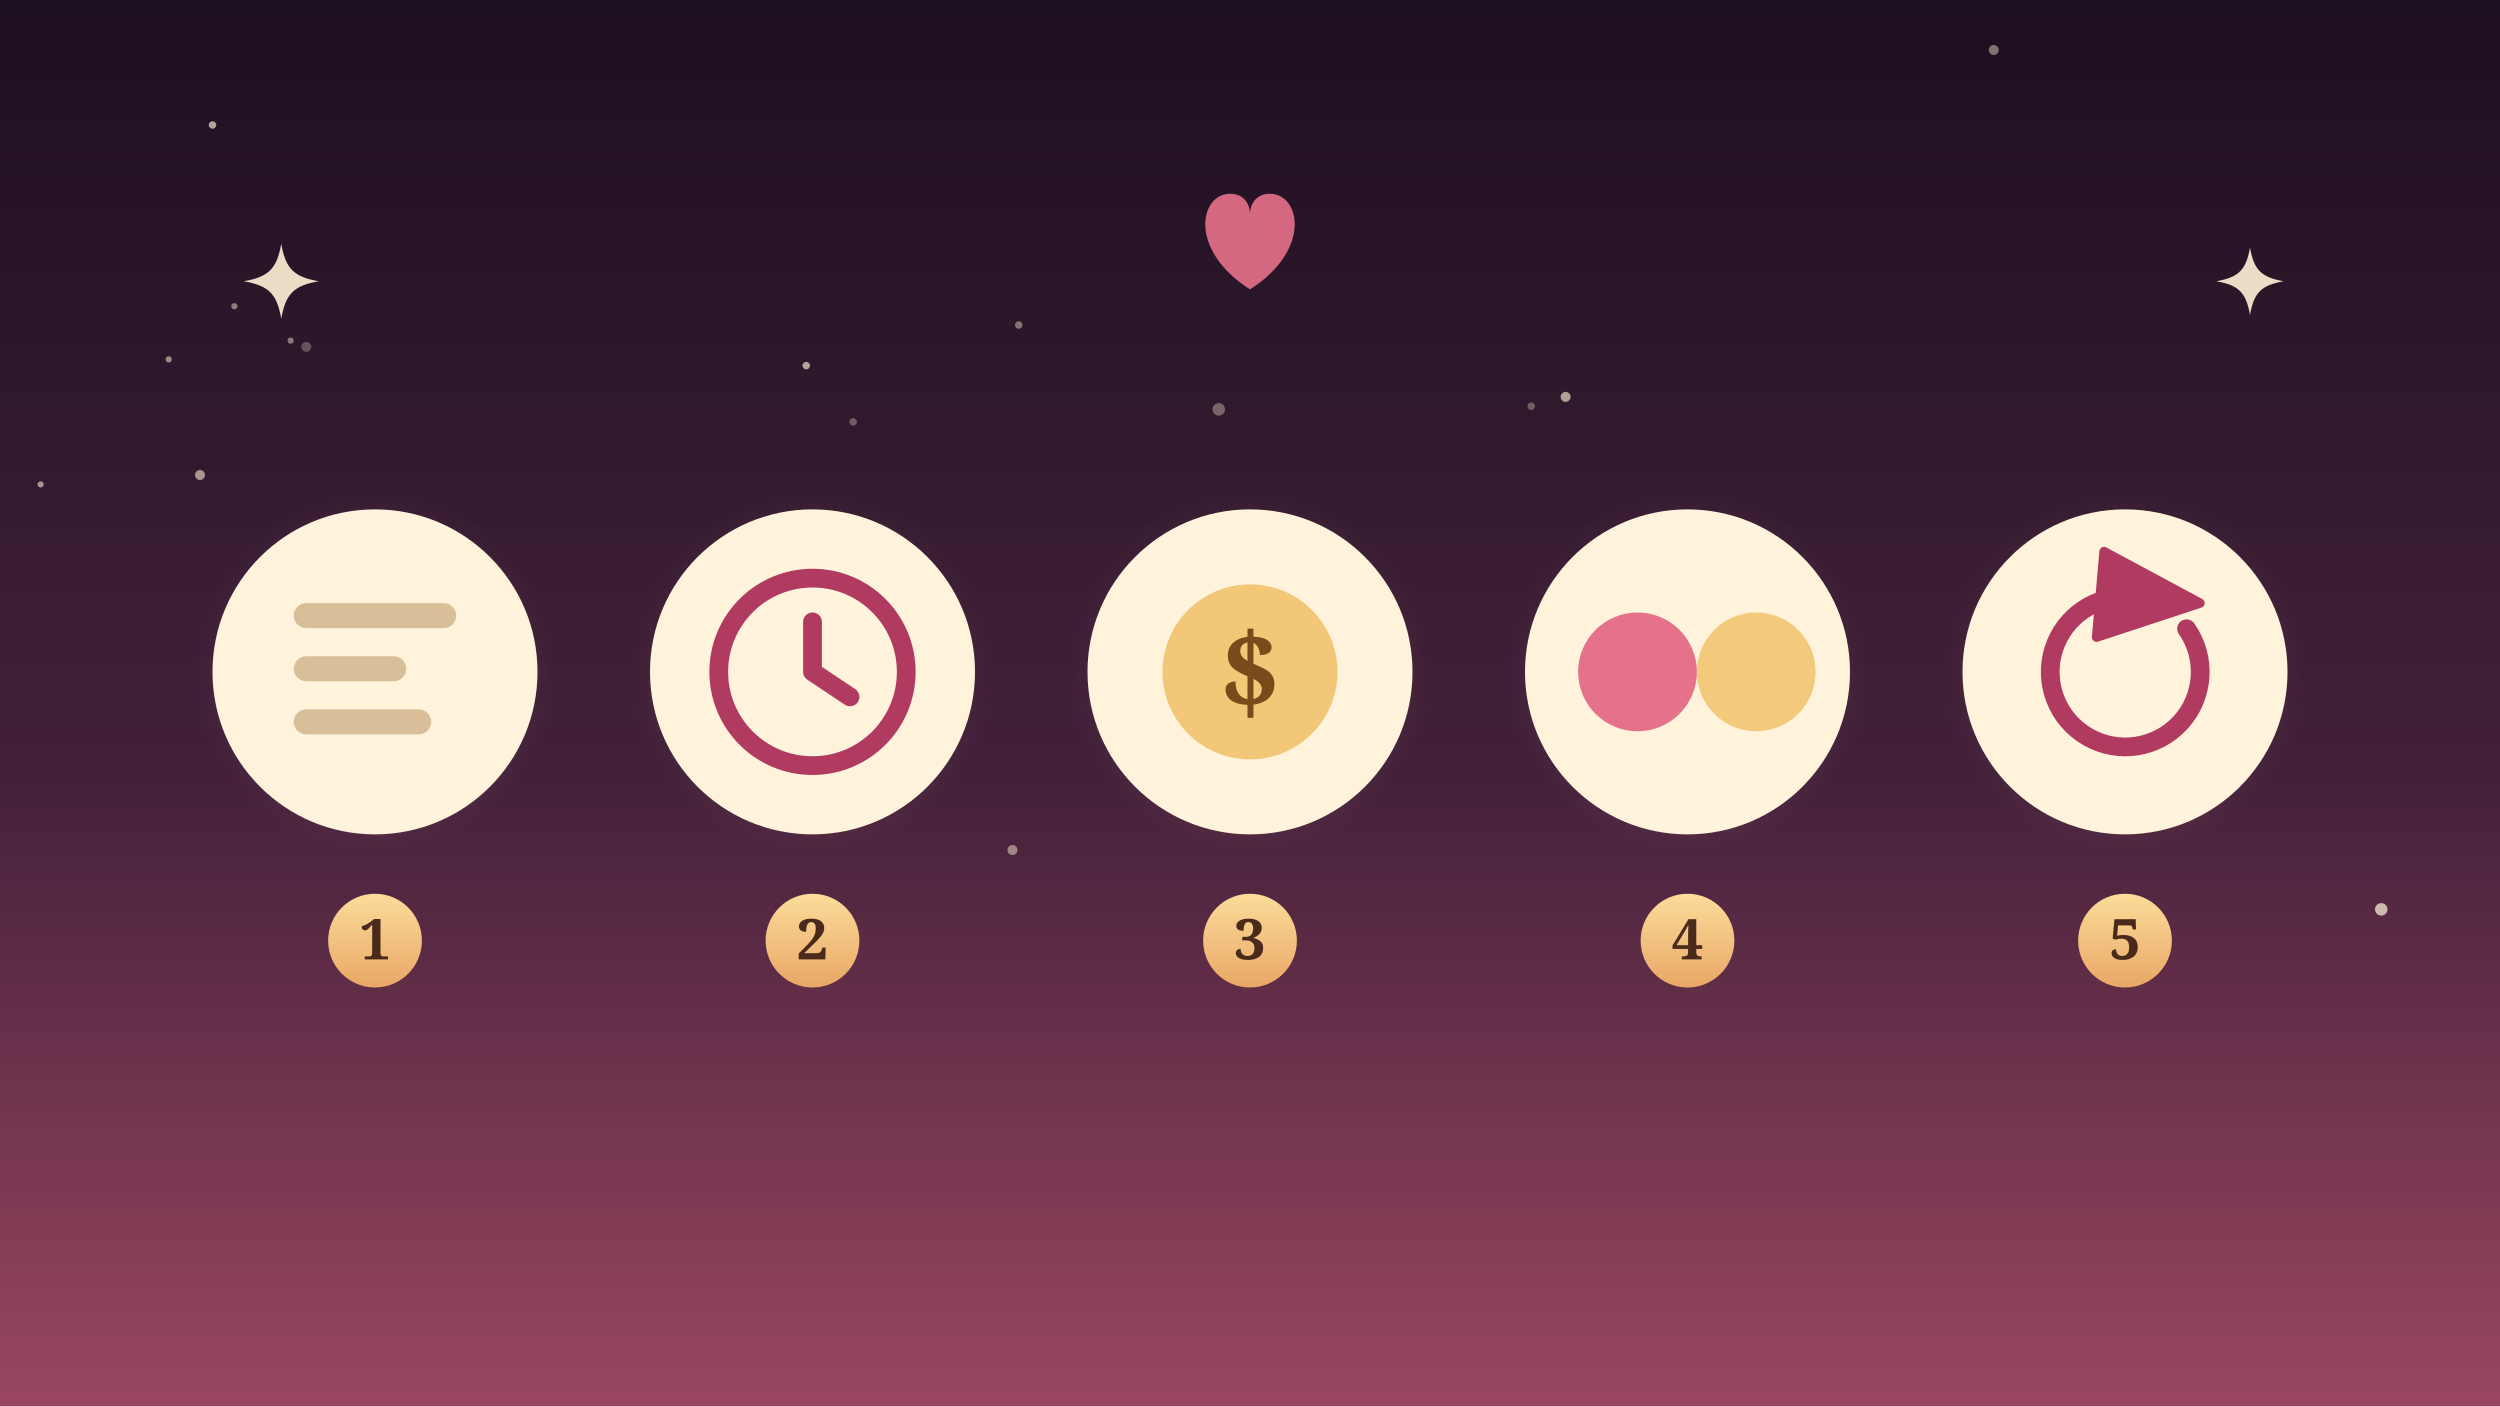
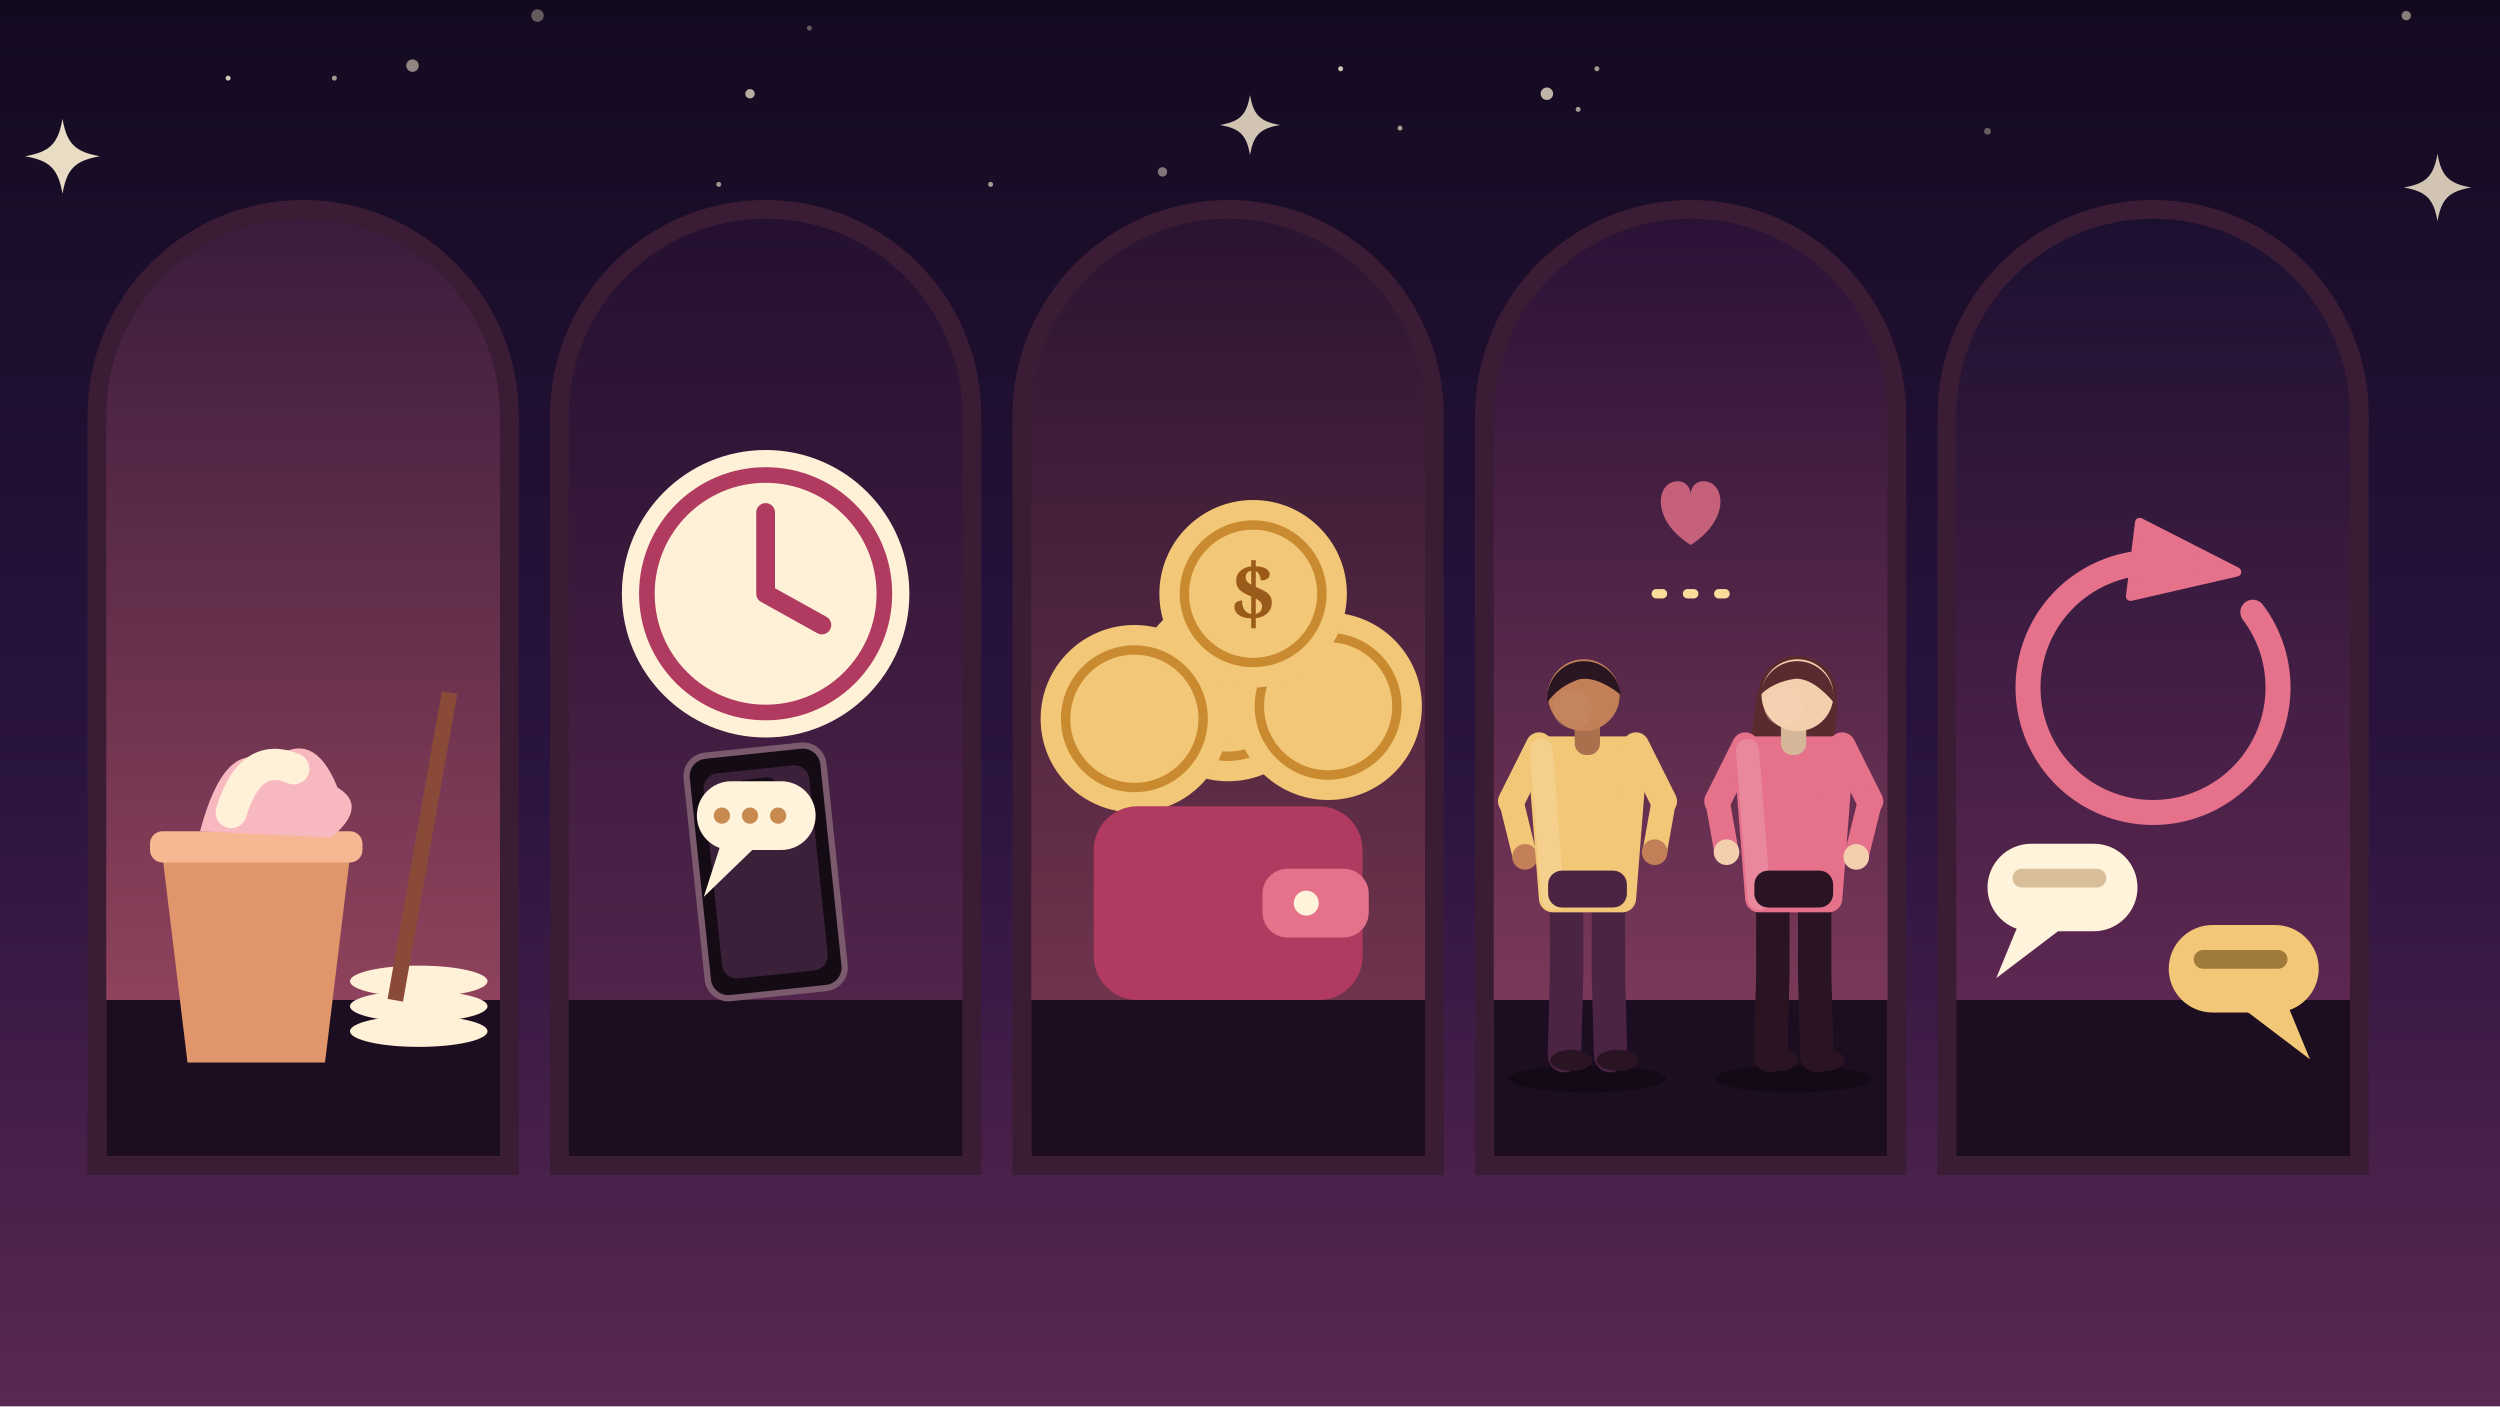
<svg xmlns="http://www.w3.org/2000/svg" viewBox="0 0 800 450" preserveAspectRatio="xMidYMid slice">
  <defs>
-     <linearGradient id="f2g" x1="0" y1="0" x2="0" y2="1">
-       <stop offset="0" stop-color="#fbdc9a" />
-       <stop offset="1" stop-color="#e9a766" />
+     <linearGradient id="f2bg" x1="0" y1="0" x2="0" y2="1">
+       <stop offset="0" stop-color="#140a20" />
+       <stop offset=".55" stop-color="#2a1440" />
+       <stop offset="1" stop-color="#5a2850" />
    </linearGradient>
-     <linearGradient id="f2r" x1="0" y1="0" x2="0" y2="1">
-       <stop offset="0" stop-color="#f2859b" />
-       <stop offset="1" stop-color="#b03a60" />
-     </linearGradient>
-     <linearGradient id="f2c" x1="0" y1="0" x2="0" y2="1">
-       <stop offset="0" stop-color="#fff6e6" />
-       <stop offset="1" stop-color="#f0dcc0" />
-     </linearGradient>
-     <radialGradient id="f2glow" cx="50%" cy="50%" r="50%">
-       <stop offset="0" stop-color="#ffd9a0" stop-opacity=".85" />
-       <stop offset="1" stop-color="#ffd9a0" stop-opacity="0" />
-     </radialGradient>
-     <radialGradient id="f2rg" cx="50%" cy="50%" r="50%">
-       <stop offset="0" stop-color="#f2859b" stop-opacity=".8" />
-       <stop offset="1" stop-color="#f2859b" stop-opacity="0" />
-     </radialGradient>
-     <linearGradient id="f2beam" x1="0" y1="0" x2="0" y2="1">
-       <stop offset="0" stop-color="#ffe7b8" stop-opacity=".55" />
-       <stop offset="1" stop-color="#ffe7b8" stop-opacity=".02" />
-     </linearGradient>
-     <filter id="f2blur">
-       <feGaussianBlur stdDeviation="8" />
-     </filter>
  </defs>
-   <linearGradient id="f2bg" x1="0" y1="0" x2="0" y2="1">
-     <stop offset="0" stop-color="#1c0f1f" />
-     <stop offset=".55" stop-color="#43203a" />
-     <stop offset="1" stop-color="#9a4660" />
+   <rect width="800" height="450" fill="url(#f2bg)" />
+   <circle cx="259" cy="9" r="0.8" fill="#fff3d6" opacity="0.34" />
+   <circle cx="429" cy="22" r="0.8" fill="#fff3d6" opacity="0.80" />
+   <circle cx="172" cy="5" r="2.0" fill="#fff3d6" opacity="0.34" />
+   <circle cx="73" cy="25" r="0.8" fill="#fff3d6" opacity="0.82" />
+   <circle cx="505" cy="35" r="0.8" fill="#fff3d6" opacity="0.62" />
+   <circle cx="317" cy="59" r="0.8" fill="#fff3d6" opacity="0.61" />
+   <circle cx="107" cy="25" r="0.8" fill="#fff3d6" opacity="0.61" />
+   <circle cx="448" cy="41" r="0.8" fill="#fff3d6" opacity="0.62" />
+   <circle cx="511" cy="22" r="0.8" fill="#fff3d6" opacity="0.61" />
+   <circle cx="495" cy="30" r="2.0" fill="#fff3d6" opacity="0.73" />
+   <circle cx="372" cy="55" r="1.5" fill="#fff3d6" opacity="0.46" />
+   <circle cx="636" cy="42" r="1.1" fill="#fff3d6" opacity="0.35" />
+   <circle cx="240" cy="30" r="1.5" fill="#fff3d6" opacity="0.70" />
+   <circle cx="230" cy="59" r="0.8" fill="#fff3d6" opacity="0.58" />
+   <circle cx="132" cy="21" r="2.0" fill="#fff3d6" opacity="0.53" />
+   <circle cx="770" cy="5" r="1.5" fill="#fff3d6" opacity="0.49" />
+   <clipPath id="f2ac">
+     <path d="M34 370 V133.0 A63.0 63.0 0 0 1 160 133.0 V370Z" />
+   </clipPath>
+   <linearGradient id="f2as" x1="0" y1="0" x2="0" y2="1">
+     <stop offset="0" stop-color="#3a1c3c" />
+     <stop offset="1" stop-color="#a04a62" />
  </linearGradient>
-   <rect width="800" height="450" fill="url(#f2bg)" />
-   <circle cx="396" cy="171" r="1.6" fill="#fff3d6" opacity="0.40" />
-   <circle cx="638" cy="16" r="1.6" fill="#fff3d6" opacity="0.43" />
-   <circle cx="326" cy="104" r="1.2" fill="#fff3d6" opacity="0.42" />
-   <circle cx="13" cy="155" r="1.0" fill="#fff3d6" opacity="0.57" />
-   <circle cx="273" cy="135" r="1.2" fill="#fff3d6" opacity="0.31" />
-   <circle cx="324" cy="272" r="1.6" fill="#fff3d6" opacity="0.47" />
-   <circle cx="258" cy="117" r="1.2" fill="#fff3d6" opacity="0.64" />
-   <circle cx="490" cy="130" r="1.2" fill="#fff3d6" opacity="0.32" />
-   <circle cx="54" cy="115" r="1.0" fill="#fff3d6" opacity="0.52" />
-   <circle cx="75" cy="98" r="1.0" fill="#fff3d6" opacity="0.46" />
-   <circle cx="93" cy="109" r="1.0" fill="#fff3d6" opacity="0.45" />
-   <circle cx="98" cy="111" r="1.6" fill="#fff3d6" opacity="0.27" />
-   <circle cx="390" cy="131" r="2.0" fill="#fff3d6" opacity="0.35" />
-   <circle cx="64" cy="152" r="1.6" fill="#fff3d6" opacity="0.57" />
-   <circle cx="501" cy="127" r="1.6" fill="#fff3d6" opacity="0.62" />
-   <circle cx="574" cy="249" r="1.2" fill="#fff3d6" opacity="0.67" />
-   <circle cx="762" cy="291" r="2.0" fill="#fff3d6" opacity="0.72" />
-   <circle cx="68" cy="40" r="1.2" fill="#fff3d6" opacity="0.65" />
-   <circle cx="120" cy="215" r="58" fill="url(#f2glow)" opacity=".3" />
-   <circle cx="120" cy="215" r="52" fill="#fff3dc" />
-   <rect x="94" y="193" width="52" height="8" rx="4.0" fill="#d9bf99" />
-   <rect x="94" y="210" width="36" height="8" rx="4.0" fill="#d9bf99" />
-   <rect x="94" y="227" width="44" height="8" rx="4.0" fill="#d9bf99" />
-   <circle cx="86" cy="197" r="0" />
-   <path d="M90 195 l5 6 l10 -11" stroke="#e5718a" stroke-width="4" fill="none" stroke-linecap="round" stroke-linejoin="round" transform="translate(-1 -3) scale(.0)" />
-   <g transform="translate(120 301)">
-     <circle r="15" fill="url(#f2g)" />
-     <text y="6" font-family="Georgia,serif" font-weight="700" font-size="18" fill="#4a2a1a" text-anchor="middle">1</text>
+   <path d="M28 376 V133.0 A69.0 69.0 0 0 1 166 133.0 V376Z" fill="#3a1c34" />
+   <g clip-path="url(#f2ac)">
+     <rect x="34" y="70" width="126" height="300" fill="url(#f2as)" />
+     <rect x="34" y="320" width="126" height="50" fill="#1c0e20" />
+     <path d="M52 274 H112 L104 340 H60Z" fill="#e0956a" />
+     <rect x="48" y="266" width="68" height="10" rx="4" fill="#f6b793" />
+     <path d="M64 266 q8 -30 22 -22 q14 -12 22 8 q10 6 -2 16z" fill="#f8b8c0" />
+     <path d="M74 260 q6 -20 20 -14" stroke="#fff0d8" stroke-width="10" fill="none" stroke-linecap="round" />
+     <ellipse cx="134" cy="330" rx="22" ry="5" fill="#fff0d8" />
+     <ellipse cx="134" cy="322" rx="22" ry="5" fill="#fff0d8" />
+     <ellipse cx="134" cy="314" rx="22" ry="5" fill="#fff0d8" />
+     <rect x="124" y="220" width="5" height="100" fill="#8a4a38" transform="rotate(10 126 320)" />
  </g>
-   <circle cx="260" cy="215" r="58" fill="url(#f2glow)" opacity=".3" />
-   <circle cx="260" cy="215" r="52" fill="#fff3dc" />
-   <circle cx="260" cy="215" r="30" fill="none" stroke="#b03a60" stroke-width="6" />
-   <path d="M260 199 V215 L272 223" stroke="#b03a60" stroke-width="6" fill="none" stroke-linecap="round" stroke-linejoin="round" />
-   <g transform="translate(260 301)">
-     <circle r="15" fill="url(#f2g)" />
-     <text y="6" font-family="Georgia,serif" font-weight="700" font-size="18" fill="#4a2a1a" text-anchor="middle">2</text>
+   <clipPath id="f2bc">
+     <path d="M182 370 V133.0 A63.0 63.0 0 0 1 308 133.0 V370Z" />
+   </clipPath>
+   <linearGradient id="f2bs" x1="0" y1="0" x2="0" y2="1">
+     <stop offset="0" stop-color="#241030" />
+     <stop offset="1" stop-color="#5a2850" />
+   </linearGradient>
+   <path d="M176 376 V133.0 A69.0 69.0 0 0 1 314 133.0 V376Z" fill="#3a1c34" />
+   <g clip-path="url(#f2bc)">
+     <rect x="182" y="70" width="126" height="300" fill="url(#f2bs)" />
+     <rect x="182" y="320" width="126" height="50" fill="#1c0e20" />
+     <circle cx="245.0" cy="190" r="46" fill="#fff0d8" />
+     <circle cx="245.0" cy="190" r="38" fill="none" stroke="#b03a60" stroke-width="5" />
+     <path d="M245.0 164 V190 L263.0 200" stroke="#b03a60" stroke-width="6" fill="none" stroke-linecap="round" stroke-linejoin="round" />
+     <g transform="rotate(-6 245.0 279.0)">
+       <rect x="223.0" y="240" width="44" height="78" rx="6.6" fill="#150b14" stroke="#7a5a6c" stroke-width="2" />
+       <rect x="228.0" y="246" width="34" height="66" rx="4.84" fill="#3a2038" />
+       <rect x="238.84" y="249" width="12.32" height="5" rx="2.5" fill="#150b14" />
+     </g>
+     <rect x="223.0" y="250" width="38" height="22" rx="11.0" fill="#fff3dc" />
+     <path d="M230.7 270 L225.2 287 L242.8 270Z" fill="#fff3dc" />
+     <circle cx="231.0" cy="261" r="2.6" fill="#c98a50" />
+     <circle cx="240.0" cy="261" r="2.6" fill="#c98a50" />
+     <circle cx="249.0" cy="261" r="2.6" fill="#c98a50" />
  </g>
-   <circle cx="400" cy="215" r="58" fill="url(#f2glow)" opacity=".3" />
-   <circle cx="400" cy="215" r="52" fill="#fff3dc" />
-   <circle cx="400" cy="215" r="28" fill="#f2c777" />
-   <text x="400" y="227" font-family="Georgia,serif" font-weight="700" font-size="34" fill="#7a4a1a" text-anchor="middle">$</text>
-   <g transform="translate(400 301)">
-     <circle r="15" fill="url(#f2g)" />
-     <text y="6" font-family="Georgia,serif" font-weight="700" font-size="18" fill="#4a2a1a" text-anchor="middle">3</text>
+   <clipPath id="f2cc">
+     <path d="M330 370 V133.0 A63.0 63.0 0 0 1 456 133.0 V370Z" />
+   </clipPath>
+   <linearGradient id="f2cs" x1="0" y1="0" x2="0" y2="1">
+     <stop offset="0" stop-color="#2a1430" />
+     <stop offset="1" stop-color="#7e3a52" />
+   </linearGradient>
+   <path d="M324 376 V133.0 A69.0 69.0 0 0 1 462 133.0 V376Z" fill="#3a1c34" />
+   <g clip-path="url(#f2cc)">
+     <rect x="330" y="70" width="126" height="300" fill="url(#f2cs)" />
+     <rect x="330" y="320" width="126" height="50" fill="#1c0e20" />
+     <circle cx="393.0" cy="220" r="30" fill="#f2c777" />
+     <circle cx="393.0" cy="220" r="22" fill="none" stroke="#c98a30" stroke-width="3" />
+     <circle cx="425.0" cy="226" r="30" fill="#f2c777" />
+     <circle cx="425.0" cy="226" r="22" fill="none" stroke="#c98a30" stroke-width="3" />
+     <circle cx="363.0" cy="230" r="30" fill="#f2c777" />
+     <circle cx="363.0" cy="230" r="22" fill="none" stroke="#c98a30" stroke-width="3" />
+     <circle cx="401.0" cy="190" r="30" fill="#f2c777" />
+     <circle cx="401.0" cy="190" r="22" fill="none" stroke="#c98a30" stroke-width="3" />
+     <text x="401.0" y="199" font-family="Georgia,serif" font-weight="700" font-size="26" fill="#9a5a1a" text-anchor="middle">$</text>
+     <rect x="350" y="258" width="86" height="62" rx="14" fill="#b03a60" />
+     <rect x="404" y="278" width="34" height="22" rx="8" fill="#e5718a" />
+     <circle cx="418" cy="289" r="4" fill="#fff3dc" />
  </g>
-   <circle cx="540" cy="215" r="58" fill="url(#f2glow)" opacity=".3" />
-   <circle cx="540" cy="215" r="52" fill="#fff3dc" />
-   <circle cx="524" cy="215" r="19" fill="#e5718a" />
-   <circle cx="562" cy="215" r="19" fill="#f2c777" opacity=".95" />
-   <g transform="translate(540 301)">
-     <circle r="15" fill="url(#f2g)" />
-     <text y="6" font-family="Georgia,serif" font-weight="700" font-size="18" fill="#4a2a1a" text-anchor="middle">4</text>
+   <clipPath id="f2dc">
+     <path d="M478 370 V133.0 A63.0 63.0 0 0 1 604 133.0 V370Z" />
+   </clipPath>
+   <linearGradient id="f2ds" x1="0" y1="0" x2="0" y2="1">
+     <stop offset="0" stop-color="#2a1236" />
+     <stop offset="1" stop-color="#8a4060" />
+   </linearGradient>
+   <path d="M472 376 V133.0 A69.0 69.0 0 0 1 610 133.0 V376Z" fill="#3a1c34" />
+   <g clip-path="url(#f2dc)">
+     <rect x="478" y="70" width="126" height="300" fill="url(#f2ds)" />
+     <rect x="478" y="320" width="126" height="50" fill="#1c0e20" />
+     <g transform="translate(508 286) scale(1 1) translate(-508 -286)">
+       <ellipse cx="508" cy="345.2" rx="25.2" ry="4.4" fill="#000" opacity=".28" />
+       <g transform="rotate(0 508 286)">
+         <g transform="rotate(-6 508 233.8)" />
+         <path d="M501.3 284.5 L501.3 312.6 L500.6 337.8" stroke="#4a2442" stroke-width="10.7" fill="none" stroke-linecap="round" stroke-linejoin="round" />
+         <ellipse cx="502.8" cy="339.3" rx="6.7" ry="3.4" fill="#2a1424" />
+         <path d="M514.7 284.5 L514.7 312.6 L515.4 337.8" stroke="#4a2442" stroke-width="10.7" fill="none" stroke-linecap="round" stroke-linejoin="round" />
+         <ellipse cx="517.6" cy="339.3" rx="6.7" ry="3.4" fill="#2a1424" />
+         <path d="M492.5 238.6 L483.6 256.4" stroke="#f2c777" stroke-width="8.5" fill="none" stroke-linecap="round" stroke-linejoin="round" />
+         <path d="M483.6 256.4 L488.0 274.2" stroke="#f2c777" stroke-width="7.8" fill="none" stroke-linecap="round" stroke-linejoin="round" />
+         <circle cx="488.0" cy="274.2" r="4.1" fill="#c27f58" />
+         <path d="M493.2 240.1 L522.8 240.1 L519.1 287.5 L496.9 287.5Z" fill="#f2c777" stroke="#f2c777" stroke-width="8.9" stroke-linejoin="round" />
+         <path d="M493.2 240.1 L496.9 287.5" stroke="#fff" stroke-opacity=".16" stroke-width="7.4" stroke-linecap="round" />
+         <rect x="495.4" y="278.6" width="25.2" height="11.8" rx="4.4" fill="#4a2442" />
+         <path d="M523.5 238.6 L532.4 256.4" stroke="#f2c777" stroke-width="8.5" fill="none" stroke-linecap="round" stroke-linejoin="round" />
+         <path d="M532.4 256.4 L529.5 272.7" stroke="#f2c777" stroke-width="7.8" fill="none" stroke-linecap="round" stroke-linejoin="round" />
+         <circle cx="529.5" cy="272.7" r="4.1" fill="#c27f58" />
+         <rect x="503.9" y="228.3" width="8.1" height="13.3" rx="3.7" fill="#aa6f4d" />
+         <g transform="rotate(-6 508 233.8)">
+           <circle cx="508" cy="222.4" r="11.5" fill="#c27f58" />
+           <circle cx="504.0" cy="226.4" r="6.3" fill="#c88b68" opacity=".35" />
+           <path d="M496.2 223.5 A11.8 12.0 0 0 1 519.8 223.5 Q512.6 216.6 506.9 217.2 Q500.0 218.9 496.2 223.5Z" fill="#2a1620" />
+         </g>
+       </g>
+     </g>
+     <g transform="translate(574 286) scale(1 1) translate(-574 -286)">
+       <ellipse cx="574" cy="345.2" rx="25.2" ry="4.4" fill="#000" opacity=".28" />
+       <g transform="rotate(0 574 286)">
+         <g transform="rotate(6 574 233.8)">
+           <path d="M561.2 222.4 Q559.1 252.2 568.3 253.3 L579.7 253.3 Q588.9 252.2 586.8 222.4 Z" fill="#5b2a2e" />
+           <circle cx="574" cy="222.36" r="12.6" fill="#5b2a2e" />
+         </g>
+         <path d="M567.3 284.5 L567.3 312.6 L566.6 337.8" stroke="#2a1424" stroke-width="10.7" fill="none" stroke-linecap="round" stroke-linejoin="round" />
+         <ellipse cx="568.8" cy="339.3" rx="6.7" ry="3.4" fill="#2a1424" />
+         <path d="M580.7 284.5 L580.7 312.6 L581.4 337.8" stroke="#2a1424" stroke-width="10.7" fill="none" stroke-linecap="round" stroke-linejoin="round" />
+         <ellipse cx="583.6" cy="339.3" rx="6.7" ry="3.4" fill="#2a1424" />
+         <path d="M558.5 238.6 L549.6 256.4" stroke="#e5718a" stroke-width="8.5" fill="none" stroke-linecap="round" stroke-linejoin="round" />
+         <path d="M549.6 256.4 L552.5 272.7" stroke="#e5718a" stroke-width="7.8" fill="none" stroke-linecap="round" stroke-linejoin="round" />
+         <circle cx="552.5" cy="272.7" r="4.1" fill="#f4cfae" />
+         <path d="M559.2 240.1 L588.8 240.1 L585.1 287.5 L562.9 287.5Z" fill="#e5718a" stroke="#e5718a" stroke-width="8.9" stroke-linejoin="round" />
+         <path d="M559.2 240.1 L562.9 287.5" stroke="#fff" stroke-opacity=".16" stroke-width="7.4" stroke-linecap="round" />
+         <rect x="561.4" y="278.6" width="25.2" height="11.8" rx="4.4" fill="#2a1424" />
+         <path d="M589.5 238.6 L598.4 256.4" stroke="#e5718a" stroke-width="8.5" fill="none" stroke-linecap="round" stroke-linejoin="round" />
+         <path d="M598.4 256.4 L594.0 274.2" stroke="#e5718a" stroke-width="7.8" fill="none" stroke-linecap="round" stroke-linejoin="round" />
+         <circle cx="594.0" cy="274.2" r="4.1" fill="#f4cfae" />
+         <rect x="569.9" y="228.3" width="8.1" height="13.3" rx="3.7" fill="#d6b699" />
+         <g transform="rotate(6 574 233.8)">
+           <circle cx="574" cy="222.4" r="11.5" fill="#f4cfae" />
+           <circle cx="570.0" cy="226.4" r="6.3" fill="#f5d3b6" opacity=".35" />
+           <path d="M562.2 223.5 A11.8 12.0 0 0 1 585.8 223.5 Q578.6 216.6 572.9 217.2 Q566.0 218.9 562.2 223.5Z" fill="#5b2a2e" />
+         </g>
+       </g>
+     </g>
+     <path d="M530 190 H552" stroke="#fbdc9a" stroke-width="3" stroke-dasharray="2 8" stroke-linecap="round" />
+     <path d="M0 14 C-22 0 -18 -20 -7 -20 C-2 -20 0 -16 0 -13 C0 -16 2 -20 7 -20 C18 -20 22 0 0 14 Z" transform="translate(541.0 166) rotate(0) scale(0.6)" fill="#e5718a" opacity="0.8" />
  </g>
-   <circle cx="680" cy="215" r="58" fill="url(#f2glow)" opacity=".3" />
-   <circle cx="680" cy="215" r="52" fill="#fff3dc" />
-   <path d="M699.7 201.2 A24 24 0 1 1 682.1 191.1" stroke="#b03a60" stroke-width="6" fill="none" stroke-linecap="round" />
-   <path d="M704.0 193.0 L670.9 203.9 L673.3 176.5Z" fill="#b03a60" stroke="#b03a60" stroke-width="3" stroke-linejoin="round" />
-   <g transform="translate(680 301)">
-     <circle r="15" fill="url(#f2g)" />
-     <text y="6" font-family="Georgia,serif" font-weight="700" font-size="18" fill="#4a2a1a" text-anchor="middle">5</text>
+   <clipPath id="f2ec">
+     <path d="M626 370 V133.0 A63.0 63.0 0 0 1 752 133.0 V370Z" />
+   </clipPath>
+   <linearGradient id="f2es" x1="0" y1="0" x2="0" y2="1">
+     <stop offset="0" stop-color="#1c1030" />
+     <stop offset="1" stop-color="#6a2c58" />
+   </linearGradient>
+   <path d="M620 376 V133.0 A69.0 69.0 0 0 1 758 133.0 V376Z" fill="#3a1c34" />
+   <g clip-path="url(#f2ec)">
+     <rect x="626" y="70" width="126" height="300" fill="url(#f2es)" />
+     <rect x="626" y="320" width="126" height="50" fill="#1c0e20" />
+     <path d="M720.9 195.9 A40 40 0 1 1 693.9 180.3" stroke="#e5718a" stroke-width="8" fill="none" stroke-linecap="round" />
+     <path d="M715.7 183.0 L681.8 190.8 L684.7 167.2Z" fill="#e5718a" stroke="#e5718a" stroke-width="3" stroke-linejoin="round" />
+     <rect x="636" y="270" width="48" height="28" rx="14.0" fill="#fff3dc" />
+     <path d="M645.8 296 L638.8 313 L661.2 296Z" fill="#fff3dc" />
+     <rect x="694" y="296" width="48" height="28" rx="14.0" fill="#f2c777" />
+     <path d="M732.2 322 L739.2 339 L716.8 322Z" fill="#f2c777" />
+     <rect x="644" y="278" width="30" height="6" rx="3.0" fill="#d9bf99" />
+     <rect x="702" y="304" width="30" height="6" rx="3.0" fill="#a07a3a" />
  </g>
-   <path d="M0 14 C-22 0 -18 -20 -7 -20 C-2 -20 0 -16 0 -13 C0 -16 2 -20 7 -20 C18 -20 22 0 0 14 Z" transform="translate(400 80) rotate(0) scale(0.9)" fill="#e5718a" opacity="0.9" />
-   <path d="M0-12C1.4-4 4-1.4 12 0 4 1.4 1.4 4 0 12-1.4 4-4 1.4-12 0-4-1.4-1.4-4 0-12Z" transform="translate(90 90) scale(1)" fill="#fff3d6" opacity="0.9" />
-   <path d="M0-12C1.4-4 4-1.4 12 0 4 1.4 1.4 4 0 12-1.4 4-4 1.4-12 0-4-1.4-1.4-4 0-12Z" transform="translate(720 90) scale(0.9)" fill="#fff3d6" opacity="0.9" />
+   <path d="M0-12C1.4-4 4-1.4 12 0 4 1.4 1.4 4 0 12-1.4 4-4 1.4-12 0-4-1.4-1.4-4 0-12Z" transform="translate(20 50) scale(1)" fill="#fff3d6" opacity="0.9" />
+   <path d="M0-12C1.4-4 4-1.4 12 0 4 1.4 1.4 4 0 12-1.4 4-4 1.4-12 0-4-1.4-1.4-4 0-12Z" transform="translate(780 60) scale(0.9)" fill="#fff3d6" opacity="0.8" />
+   <path d="M0-12C1.4-4 4-1.4 12 0 4 1.4 1.4 4 0 12-1.4 4-4 1.4-12 0-4-1.4-1.4-4 0-12Z" transform="translate(400 40) scale(0.8)" fill="#fff3d6" opacity="0.8" />
</svg>
